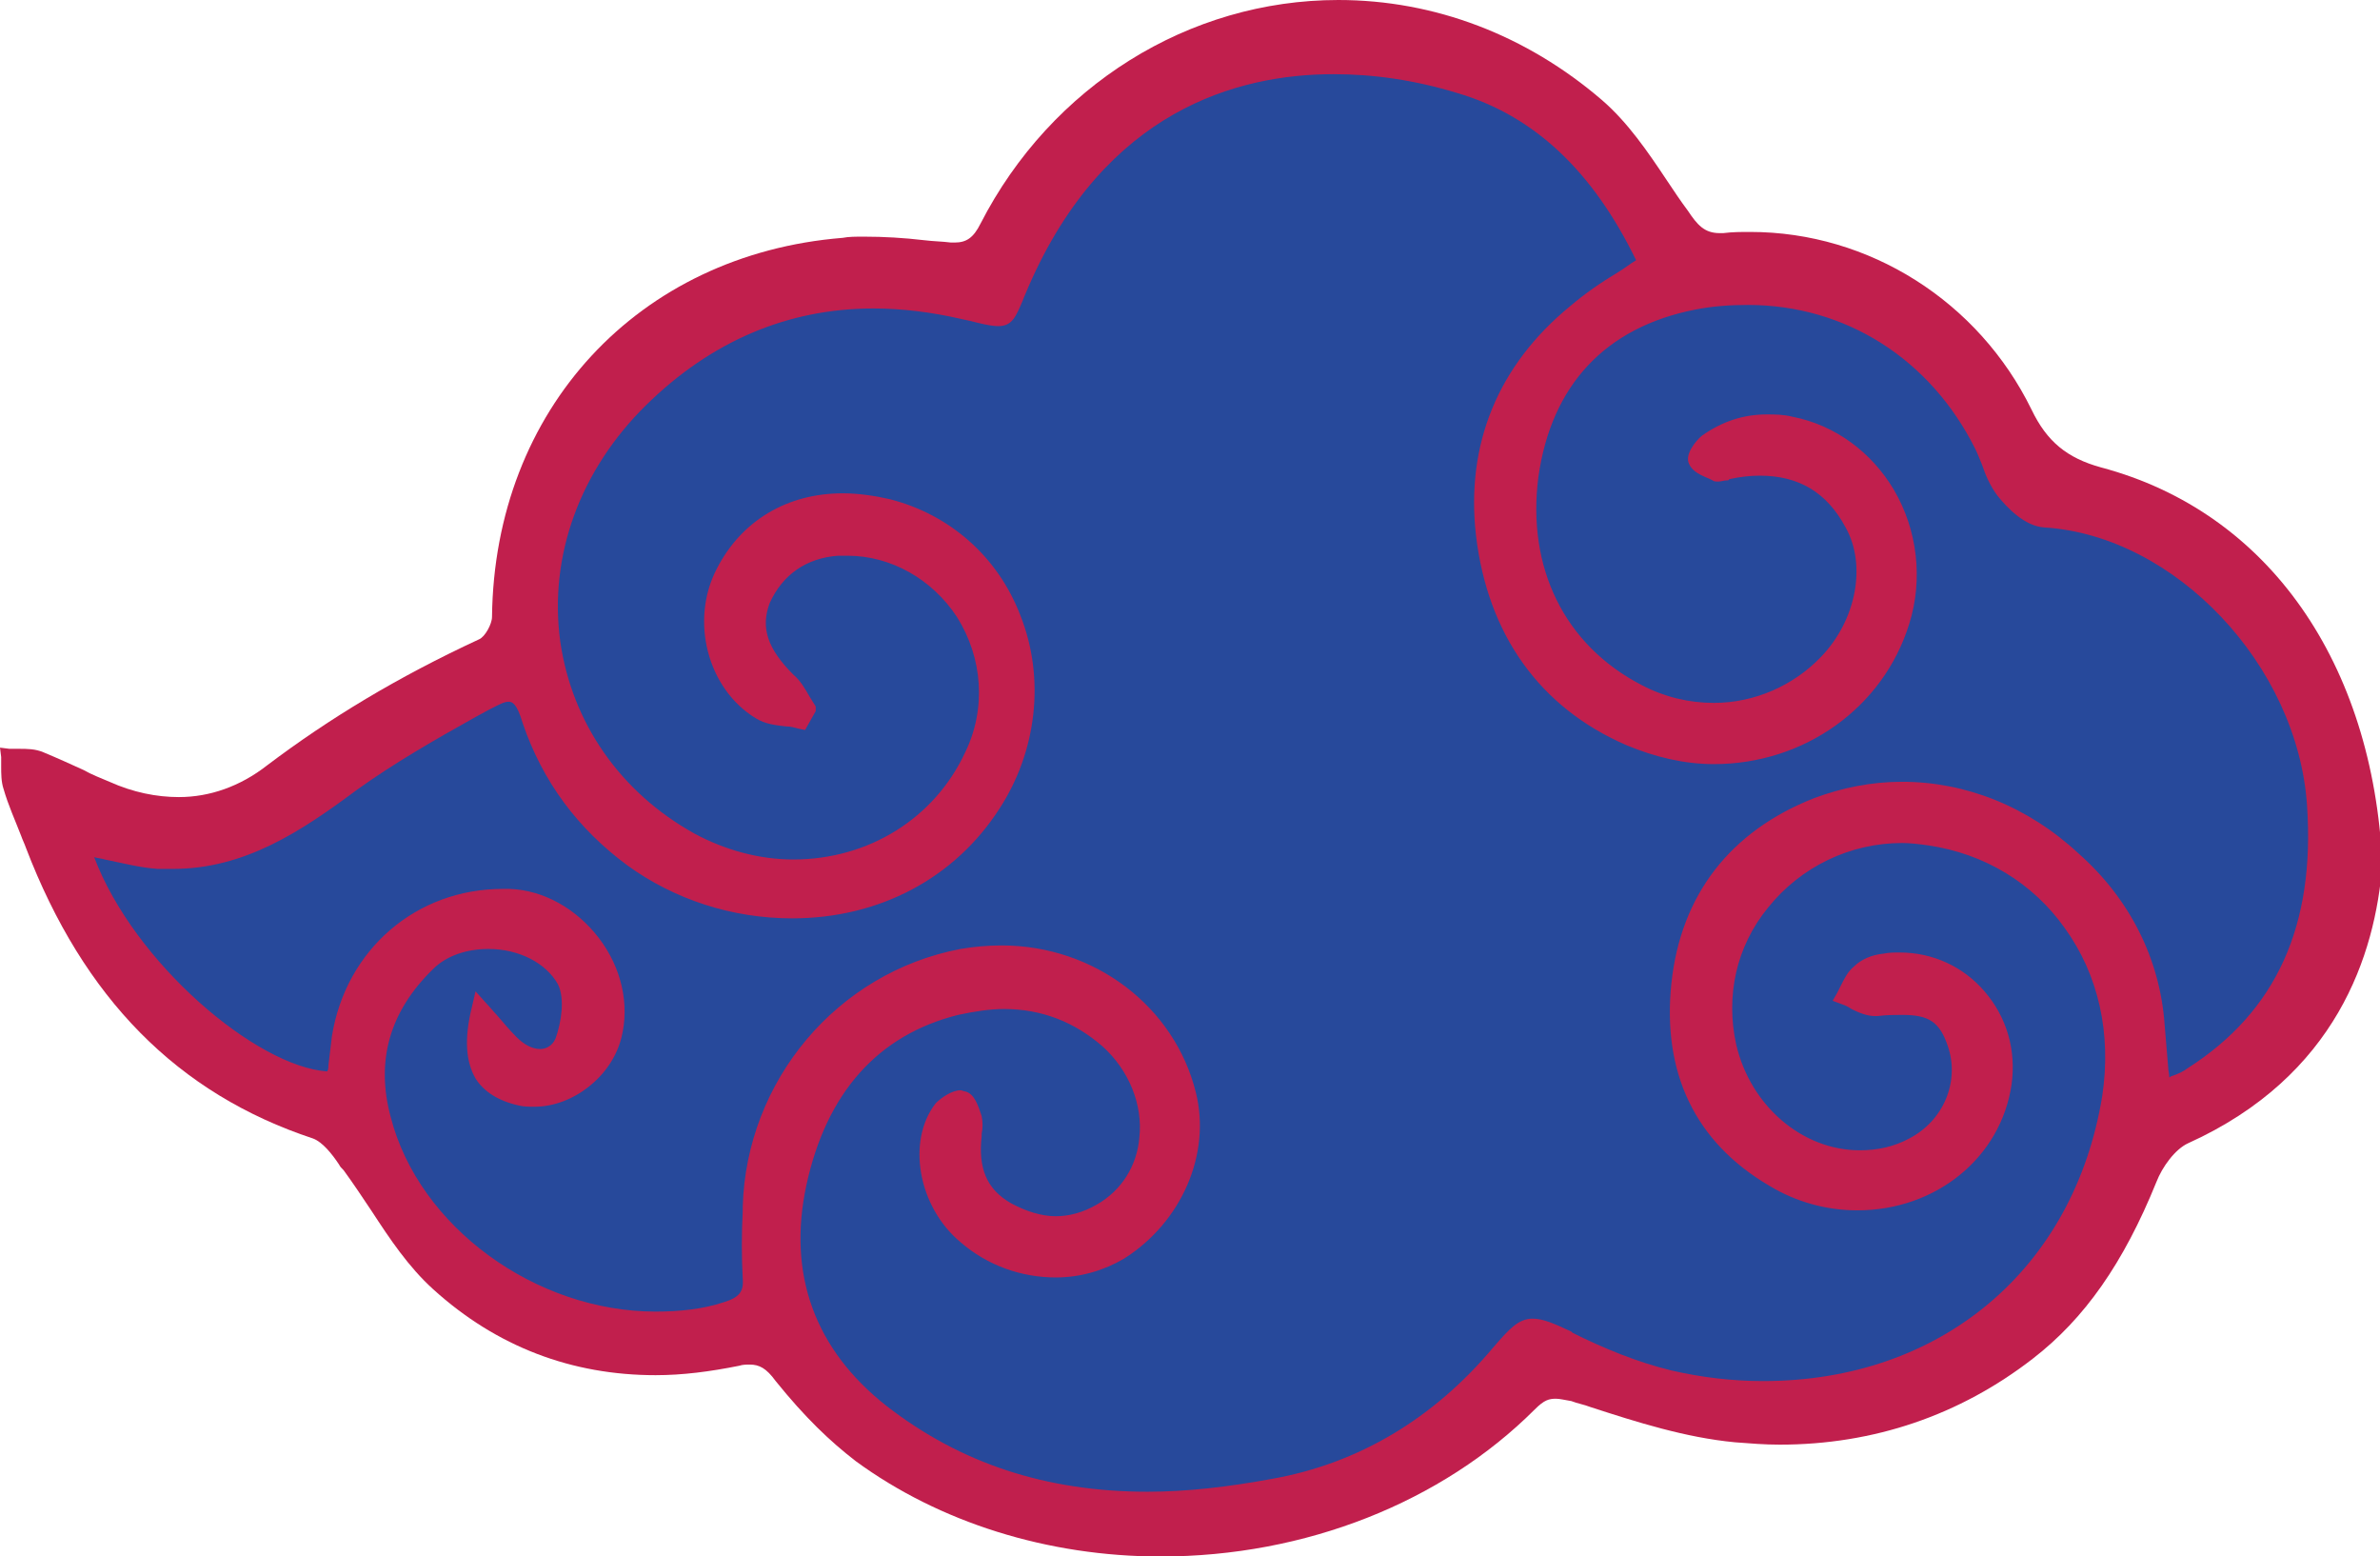
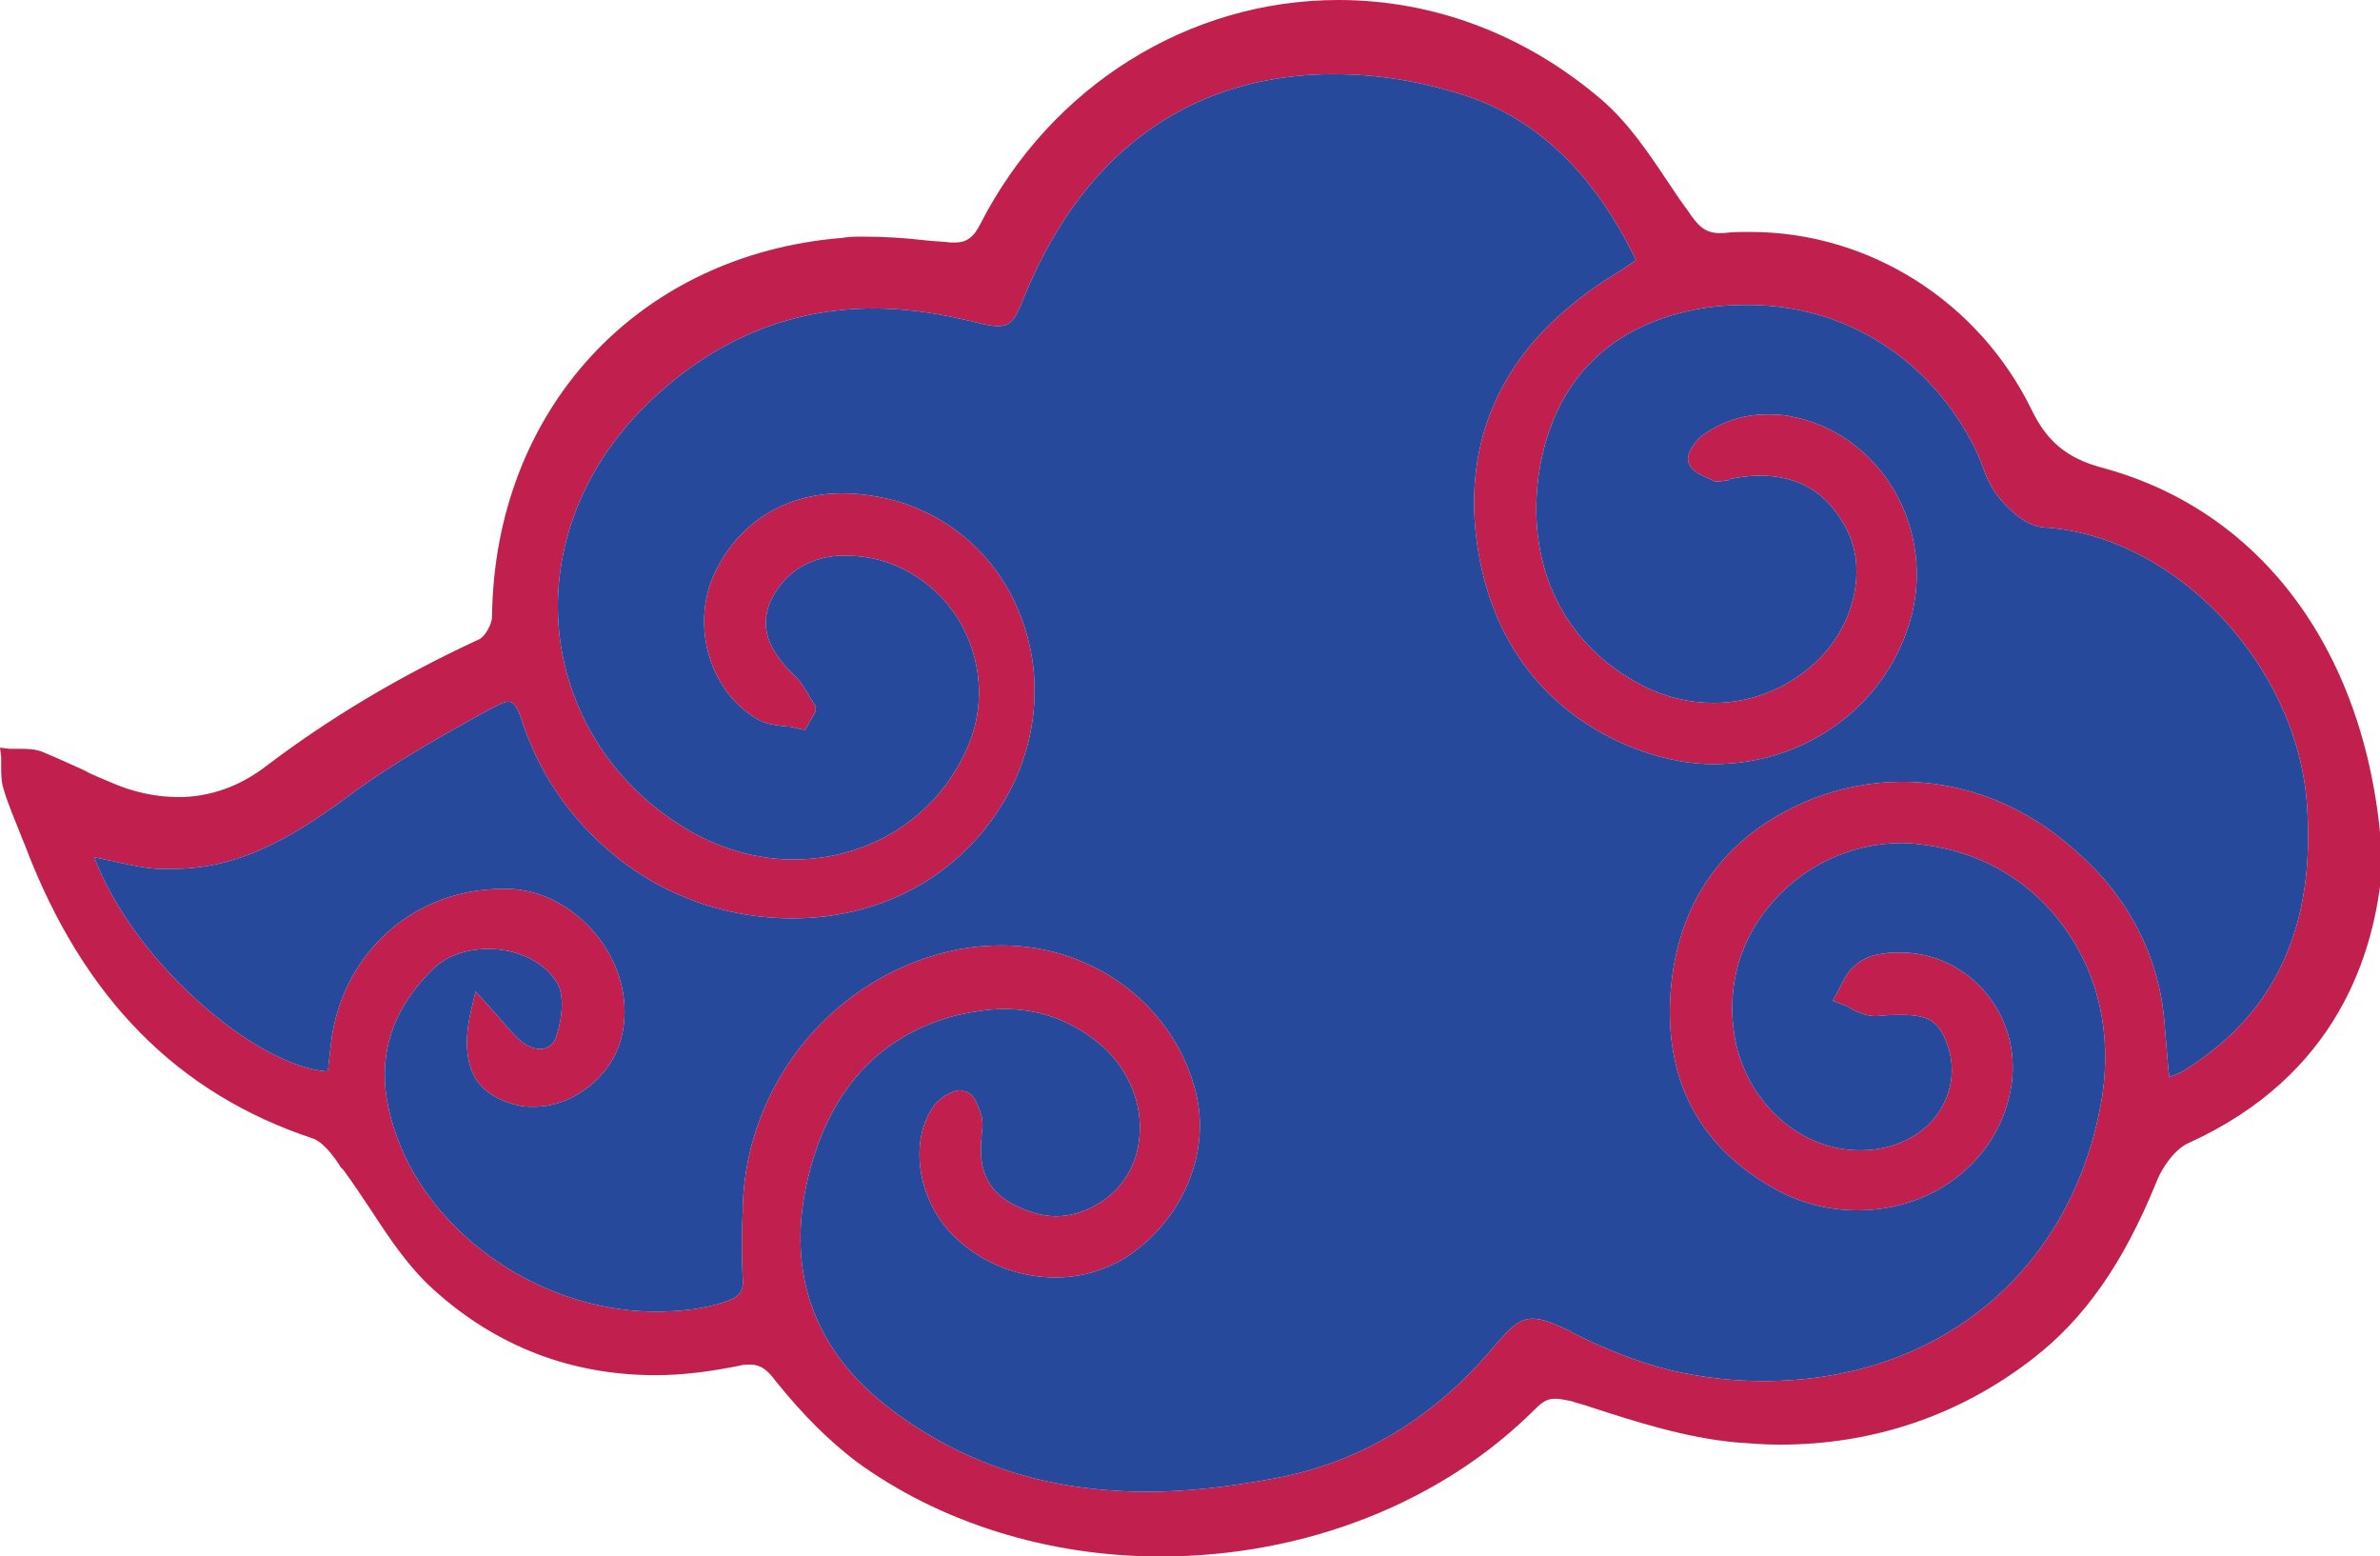
<svg xmlns="http://www.w3.org/2000/svg" version="1.1" id="Layer_1" x="0px" y="0px" viewBox="0 0 202.2 132.1" style="enable-background:new 0 0 202.2 132.1;" xml:space="preserve">
  <style type="text/css">
	.st0{fill:#C11F4D;}
	.st1{fill:#27499B;}
</style>
-   <g>
-     <path id="stroke_00000148622753585461635930000003192232159151066815_" class="st0" d="M178.5,39.7c-2.9-0.8-4.6-2.2-5.9-4.9   c-4.5-9.2-13.8-15.1-23.9-15.1c-0.8,0-1.5,0-2.3,0.1c-0.1,0-0.2,0-0.3,0c-1.3,0-1.9-0.7-2.7-1.9c-0.6-0.8-1.2-1.7-1.8-2.6   c-1.6-2.4-3.3-4.9-5.5-6.8C129.7,3,121.9,0,113.7,0C101,0,89.3,7.3,83.3,19c-0.6,1.2-1.2,1.6-2.2,1.6c-0.1,0-0.2,0-0.3,0   c-0.8-0.1-1.5-0.1-2.3-0.2c-1.7-0.2-3.4-0.3-5.1-0.3c-0.7,0-1.3,0-1.8,0.1c-17.4,1.4-29.6,14.6-29.8,32.2c0,0.6-0.6,1.7-1.1,1.9   C33.8,57.5,28,61,22.7,65c-2.3,1.8-4.9,2.7-7.5,2.7c-1.9,0-3.9-0.4-5.9-1.3c-0.7-0.3-1.5-0.6-2.2-1c-1.1-0.5-2.2-1-3.4-1.5   c-0.7-0.3-1.4-0.3-2.1-0.3c-0.3,0-0.6,0-0.8,0L0,63.5l0.1,0.8c0,0.2,0,0.5,0,0.8c0,0.6,0,1.3,0.2,1.9c0.4,1.4,1,2.7,1.5,4   c0.1,0.3,0.3,0.7,0.4,1c4.9,12.8,12.9,20.9,24.4,24.7c0.8,0.3,1.6,1.3,2.2,2.2c0.1,0.2,0.2,0.3,0.4,0.5c0.8,1.1,1.6,2.3,2.4,3.5   c1.5,2.3,3.1,4.7,5.2,6.6c5.4,4.9,11.8,7.3,18.9,7.3c2.3,0,4.6-0.3,7.1-0.8c0.3-0.1,0.6-0.1,0.9-0.1c0.8,0,1.4,0.3,2.2,1.4   c2.5,3.1,4.6,5.1,6.8,6.8c7.1,5.2,16.3,8.1,25.9,8.1c12.3,0,23.9-4.6,31.8-12.5c0.8-0.8,1.2-0.9,1.8-0.9c0.3,0,0.7,0.1,1.3,0.2   c0.5,0.2,1.1,0.3,1.6,0.5c4,1.3,8.1,2.6,12.3,3c1.3,0.1,2.5,0.2,3.8,0.2l0,0c8,0,15.3-2.5,21.5-7.3c4.4-3.4,7.7-8.1,10.5-15   c0.5-1.3,1.6-2.8,2.7-3.3c12.6-5.7,15.9-16,16.5-23.7l0,0C201.6,56.4,192.8,43.5,178.5,39.7z" />
-     <path id="fill_00000163071210895017766530000002235363948335888531_" class="st1" d="M161.6,66.4c-2.6,0-5.1,0.5-7.5,1.4   c-7.1,2.8-11.3,8.2-12.1,15.7c-0.8,7.6,2,13.5,8.3,17.2c2.3,1.4,4.9,2.1,7.5,2.1c6.7,0,12.2-4.5,13.1-10.7c0.4-2.9-0.4-5.7-2.3-7.9   c-1.8-2.1-4.4-3.3-7.2-3.3c-0.5,0-0.9,0-1.4,0.1c-1,0.1-1.9,0.5-2.5,1.1c-0.5,0.4-0.8,1-1.1,1.6c-0.1,0.2-0.2,0.4-0.3,0.6l-0.4,0.7   l0.8,0.3c0.3,0.1,0.5,0.2,0.8,0.4c0.6,0.3,1.3,0.6,2,0.6c0.1,0,0.2,0,0.2,0c0.8-0.1,1.5-0.1,2.1-0.1c2.3,0,3.2,0.6,3.9,2.7   c1,3-0.4,6.3-3.3,7.8c-1.3,0.7-2.7,1-4.2,1c-4.9,0-9.3-3.8-10.5-9c-0.9-4.1,0-8.3,2.7-11.6c2.8-3.5,7-5.5,11.4-5.5   c0.7,0,1.5,0.1,2.2,0.2c4.8,0.7,8.9,3.2,11.6,7c2.9,4,4,9,3.2,14.3c-2.4,14.7-13.7,24.2-28.8,24.2l0,0c-2.6,0-5.2-0.3-7.8-0.9   c-2.9-0.7-5.8-1.9-8.4-3.2l-0.1-0.1c-1.5-0.7-2.4-1.1-3.3-1.1c-1.2,0-2,0.9-3.3,2.4c-5.1,6.1-11.5,9.9-18.8,11.2   c-3.8,0.7-7.3,1.1-10.6,1.1c-8.6,0-15.9-2.4-22.2-7.3c-6.1-4.8-8.4-11.2-6.8-18.7c1.7-7.9,6.1-12.8,12.9-14.5   c1.4-0.3,2.7-0.5,3.9-0.5c3.2,0,6,1.1,8.4,3.2c2.2,2,3.4,4.9,3.1,7.7c-0.2,2.4-1.5,4.5-3.6,5.7c-1.2,0.7-2.4,1-3.5,1   c-1.2,0-2.5-0.4-3.8-1.1c-2.1-1.2-2.8-3-2.5-5.7v-0.2c0.1-0.5,0.1-1,0-1.5c-0.3-0.9-0.6-1.9-1.4-2.1c-0.1,0-0.3-0.1-0.4-0.1   c-0.7,0-1.6,0.6-2.1,1.1c-2.5,3.2-1.5,8.8,2.1,11.8c2.3,2,5.2,3,8.1,3c2.1,0,4.1-0.6,5.8-1.6c4.9-3.1,7.4-8.9,6.1-14.1   c-1.8-7.3-8.6-12.5-16.5-12.5c-1.2,0-2.3,0.1-3.5,0.3c-10.5,2-18.2,11.2-18.5,21.9v0.4c-0.1,1.9-0.1,3.8,0,5.7   c0.1,1.1-0.3,1.6-1.6,2c-1.8,0.6-3.8,0.8-5.8,0.8c-10.2,0-20.1-7.2-22.5-16.5c-1.3-4.8-0.1-9,3.6-12.6c1.1-1.1,2.8-1.7,4.7-1.7   c2.6,0,4.9,1.2,5.9,3c0.6,1.2,0.3,3.2-0.2,4.6c-0.3,0.7-0.9,0.9-1.3,0.9c-0.7,0-1.4-0.4-2-1c-0.6-0.6-1.1-1.2-1.7-1.9   c-0.3-0.3-0.6-0.7-0.9-1l-0.9-1l-0.3,1.3c-0.7,2.8-0.5,4.7,0.3,6.1c0.7,1.1,1.9,1.9,3.7,2.3c0.4,0.1,0.9,0.1,1.3,0.1   c3.3,0,6.6-2.6,7.4-5.9c0.7-2.8,0-5.9-1.9-8.4c-1.9-2.5-4.7-4.1-7.6-4.2c-0.2,0-0.4,0-0.6,0c-7.3,0-13.3,5.1-14.5,12.5   c-0.1,0.8-0.2,1.7-0.3,2.5c0,0.2,0,0.3-0.1,0.5c-6-0.4-16.4-9.2-19.8-18.2c0.3,0.1,0.6,0.1,0.9,0.2c1.5,0.3,3,0.7,4.5,0.8   c0.4,0,0.9,0,1.3,0c6.1,0,10.9-3.2,15.6-6.7c3.2-2.3,6.7-4.3,10.1-6.2l1.1-0.6c0.8-0.4,1.3-0.7,1.7-0.7c0.3,0,0.7,0.1,1.2,1.8   c1.7,5,4.7,9,8.9,12.1c4,2.9,8.9,4.5,14,4.5c7.4,0,13.8-3.4,17.6-9.3c3.2-4.9,3.9-11.1,1.8-16.4c-1.9-5-6-8.6-11.1-9.9   c-1.3-0.3-2.7-0.5-4-0.5c-4.7,0-8.6,2.3-10.7,6.4c-2.3,4.4-0.8,10.2,3.3,12.7c0.8,0.5,1.7,0.6,2.6,0.7c0.4,0,0.7,0.1,1.1,0.2   l0.5,0.1l0.9-1.6L69.3,60c-0.2-0.3-0.3-0.5-0.5-0.8c-0.4-0.7-0.8-1.4-1.4-1.9c-2.2-2.2-2.8-4-2-6.1c1.1-2.4,3.1-3.8,5.8-4   c0.3,0,0.5,0,0.8,0c3.7,0,7.2,2,9.3,5.2c2.2,3.5,2.5,7.8,0.7,11.5c-2.6,5.6-8.2,9.1-14.6,9.1c-2.9,0-5.8-0.8-8.4-2.2   c-6.3-3.5-10.4-9.4-11.4-16.3c-1-7.3,1.7-14.6,7.3-20.1c5.5-5.4,12-8.2,19.3-8.2c2.4,0,4.9,0.3,7.5,0.9c0.5,0.1,0.9,0.2,1.3,0.3   c0.8,0.2,1.4,0.3,1.8,0.3c1.2,0,1.5-0.8,2.1-2.2c0.1-0.3,0.3-0.7,0.5-1.2c6.5-14.9,17.7-18,25.9-18c3.4,0,6.9,0.5,10.5,1.6   c6.5,1.9,11.5,6.6,15.2,14.2c-0.5,0.3-1,0.7-1.5,1c-1.5,0.9-2.8,1.8-4.1,2.9c-6.1,5-8.9,11.7-8,19.5c1,8.4,5.4,14.6,12.8,17.8   c2.4,1,4.9,1.6,7.4,1.6c7.7,0,14.4-4.8,16.6-11.9c1.2-3.8,0.7-8-1.3-11.4c-1.9-3.2-5-5.5-8.6-6.2c-0.8-0.2-1.5-0.2-2.2-0.2   c-2,0-3.8,0.6-5.5,1.8c-0.5,0.4-1.5,1.6-1.1,2.4c0.3,0.7,1.1,1,1.8,1.3l0.2,0.1c0.1,0.1,0.3,0.1,0.5,0.1c0.2,0,0.5-0.1,0.7-0.1   c0.1,0,0.2,0,0.2-0.1c0.9-0.2,1.8-0.3,2.6-0.3c3.3,0,5.7,1.4,7.3,4.4c1.8,3.2,0.9,7.9-2.1,11c-2.3,2.4-5.6,3.9-9.1,3.9   c-2.1,0-4.2-0.5-6.1-1.5c-6.6-3.4-9.8-10-8.8-17.7c1.1-7.8,5.7-12.7,13.3-14.2c1.5-0.3,3-0.4,4.5-0.4c8.3,0,15.5,4.6,19.3,12.2   c0.2,0.4,0.4,0.9,0.6,1.4c0.3,0.9,0.7,1.8,1.3,2.6c0.8,1,2.3,2.6,4,2.7c11.1,0.7,21.5,11.7,22.3,23.6c0.7,10.2-2.6,17.5-10.1,22.3   c-0.4,0.3-0.8,0.5-1.4,0.7c-0.1,0-0.1,0.1-0.2,0.1c0-0.3-0.1-0.6-0.1-0.9c-0.1-1.2-0.2-2.4-0.3-3.6c-0.4-5.6-3-10.7-7.3-14.5   C172.3,68.5,167,66.4,161.6,66.4z" />
-   </g>
+   <path id="stroke" class="st0" d="M178.5,39.7c-2.9-0.8-4.6-2.2-5.9-4.9c-4.5-9.2-13.8-15.1-23.9-15.1c-0.8,0-1.5,0-2.3,0.1  c-0.1,0-0.2,0-0.3,0c-1.3,0-1.9-0.7-2.7-1.9c-0.6-0.8-1.2-1.7-1.8-2.6c-1.6-2.4-3.3-4.9-5.5-6.8C129.7,3,121.9,0,113.7,0  C101,0,89.3,7.3,83.3,19c-0.6,1.2-1.2,1.6-2.2,1.6c-0.1,0-0.2,0-0.3,0c-0.8-0.1-1.5-0.1-2.3-0.2c-1.7-0.2-3.4-0.3-5.1-0.3  c-0.7,0-1.3,0-1.8,0.1C54.2,21.6,42,34.8,41.8,52.4c0,0.6-0.6,1.7-1.1,1.9C33.8,57.5,28,61,22.7,65c-2.3,1.8-4.9,2.7-7.5,2.7  c-1.9,0-3.9-0.4-5.9-1.3c-0.7-0.3-1.5-0.6-2.2-1c-1.1-0.5-2.2-1-3.4-1.5c-0.7-0.3-1.4-0.3-2.1-0.3c-0.3,0-0.6,0-0.8,0L0,63.5  l0.1,0.8c0,0.2,0,0.5,0,0.8c0,0.6,0,1.3,0.2,1.9c0.4,1.4,1,2.7,1.5,4c0.1,0.3,0.3,0.7,0.4,1c4.9,12.8,12.9,20.9,24.4,24.7  c0.8,0.3,1.6,1.3,2.2,2.2c0.1,0.2,0.2,0.3,0.4,0.5c0.8,1.1,1.6,2.3,2.4,3.5c1.5,2.3,3.1,4.7,5.2,6.6c5.4,4.9,11.8,7.3,18.9,7.3  c2.3,0,4.6-0.3,7.1-0.8c0.3-0.1,0.6-0.1,0.9-0.1c0.8,0,1.4,0.3,2.2,1.4c2.5,3.1,4.6,5.1,6.8,6.8c7.1,5.2,16.3,8.1,25.9,8.1  c12.3,0,23.9-4.6,31.8-12.5c0.8-0.8,1.2-0.9,1.8-0.9c0.3,0,0.7,0.1,1.3,0.2c0.5,0.2,1.1,0.3,1.6,0.5c4,1.3,8.1,2.6,12.3,3  c1.3,0.1,2.5,0.2,3.8,0.2c8,0,15.3-2.5,21.5-7.3c4.4-3.4,7.7-8.1,10.5-15c0.5-1.3,1.6-2.8,2.7-3.3c12.6-5.7,15.9-16,16.5-23.7  C201.6,56.4,192.8,43.5,178.5,39.7z M185.9,90.7c-0.4,0.3-0.8,0.5-1.4,0.7c-0.1,0-0.1,0.1-0.2,0.1c0-0.3-0.1-0.6-0.1-0.9  c-0.1-1.2-0.2-2.4-0.3-3.6c-0.4-5.6-3-10.7-7.3-14.5c-4.3-4-9.6-6.1-15-6.1c-2.6,0-5.1,0.5-7.5,1.4C147,70.6,142.8,76,142,83.5  c-0.8,7.6,2,13.5,8.3,17.2c2.3,1.4,4.9,2.1,7.5,2.1c6.7,0,12.2-4.5,13.1-10.7c0.4-2.9-0.4-5.7-2.3-7.9c-1.8-2.1-4.4-3.3-7.2-3.3  c-0.5,0-0.9,0-1.4,0.1c-1,0.1-1.9,0.5-2.5,1.1c-0.5,0.4-0.8,1-1.1,1.6c-0.1,0.2-0.2,0.4-0.3,0.6l-0.4,0.7l0.8,0.3  c0.3,0.1,0.5,0.2,0.8,0.4c0.6,0.3,1.3,0.6,2,0.6c0.1,0,0.2,0,0.2,0c0.8-0.1,1.5-0.1,2.1-0.1c2.3,0,3.2,0.6,3.9,2.7  c1,3-0.4,6.3-3.3,7.8c-1.3,0.7-2.7,1-4.2,1c-4.9,0-9.3-3.8-10.5-9c-0.9-4.1,0-8.3,2.7-11.6c2.8-3.5,7-5.5,11.4-5.5  c0.7,0,1.5,0.1,2.2,0.2c4.8,0.7,8.9,3.2,11.6,7c2.9,4,4,9,3.2,14.3c-2.4,14.7-13.7,24.2-28.8,24.2c-2.6,0-5.2-0.3-7.8-0.9  c-2.9-0.7-5.8-1.9-8.4-3.2l-0.1-0.1c-1.5-0.7-2.4-1.1-3.3-1.1c-1.2,0-2,0.9-3.3,2.4c-5.1,6.1-11.5,9.9-18.8,11.2  c-3.8,0.7-7.3,1.1-10.6,1.1c-8.6,0-15.9-2.4-22.2-7.3c-6.1-4.8-8.4-11.2-6.8-18.7c1.7-7.9,6.1-12.8,12.9-14.5  c1.4-0.3,2.7-0.5,3.9-0.5c3.2,0,6,1.1,8.4,3.2c2.2,2,3.4,4.9,3.1,7.7c-0.2,2.4-1.5,4.5-3.6,5.7c-1.2,0.7-2.4,1-3.5,1  c-1.2,0-2.5-0.4-3.8-1.1c-2.1-1.2-2.8-3-2.5-5.7v-0.2c0.1-0.5,0.1-1,0-1.5c-0.3-0.9-0.6-1.9-1.4-2.1c-0.1,0-0.3-0.1-0.4-0.1  c-0.7,0-1.6,0.6-2.1,1.1c-2.5,3.2-1.5,8.8,2.1,11.8c2.3,2,5.2,3,8.1,3c2.1,0,4.1-0.6,5.8-1.6c4.9-3.1,7.4-8.9,6.1-14.1  c-1.8-7.3-8.6-12.5-16.5-12.5c-1.2,0-2.3,0.1-3.5,0.3c-10.5,2-18.2,11.2-18.5,21.9v0.4c-0.1,1.9-0.1,3.8,0,5.7  c0.1,1.1-0.3,1.6-1.6,2c-1.8,0.6-3.8,0.8-5.8,0.8c-10.2,0-20.1-7.2-22.5-16.5c-1.3-4.8-0.1-9,3.6-12.6c1.1-1.1,2.8-1.7,4.7-1.7  c2.6,0,4.9,1.2,5.9,3c0.6,1.2,0.3,3.2-0.2,4.6c-0.3,0.7-0.9,0.9-1.3,0.9c-0.7,0-1.4-0.4-2-1c-0.6-0.6-1.1-1.2-1.7-1.9  c-0.3-0.3-0.6-0.7-0.9-1l-0.9-1l-0.3,1.3c-0.7,2.8-0.5,4.7,0.3,6.1c0.7,1.1,1.9,1.9,3.7,2.3C44.5,94,45,94,45.4,94  c3.3,0,6.6-2.6,7.4-5.9c0.7-2.8,0-5.9-1.9-8.4c-1.9-2.5-4.7-4.1-7.6-4.2c-0.2,0-0.4,0-0.6,0c-7.3,0-13.3,5.1-14.5,12.5  c-0.1,0.8-0.2,1.7-0.3,2.5c0,0.2,0,0.3-0.1,0.5c-6-0.4-16.4-9.2-19.8-18.2c0.3,0.1,0.6,0.1,0.9,0.2c1.5,0.3,3,0.7,4.5,0.8  c0.4,0,0.9,0,1.3,0c6.1,0,10.9-3.2,15.6-6.7c3.2-2.3,6.7-4.3,10.1-6.2l1.1-0.6c0.8-0.4,1.3-0.7,1.7-0.7c0.3,0,0.7,0.1,1.2,1.8  c1.7,5,4.7,9,8.9,12.1c4,2.9,8.9,4.5,14,4.5c7.4,0,13.8-3.4,17.6-9.3c3.2-4.9,3.9-11.1,1.8-16.4c-1.9-5-6-8.6-11.1-9.9  c-1.3-0.3-2.7-0.5-4-0.5c-4.7,0-8.6,2.3-10.7,6.4c-2.3,4.4-0.8,10.2,3.3,12.7c0.8,0.5,1.7,0.6,2.6,0.7c0.4,0,0.7,0.1,1.1,0.2  l0.5,0.1l0.9-1.6V60c-0.2-0.3-0.3-0.5-0.5-0.8c-0.4-0.7-0.8-1.4-1.4-1.9c-2.2-2.2-2.8-4-2-6.1c1.1-2.4,3.1-3.8,5.8-4  c0.3,0,0.5,0,0.8,0c3.7,0,7.2,2,9.3,5.2c2.2,3.5,2.5,7.8,0.7,11.5c-2.6,5.6-8.2,9.1-14.6,9.1c-2.9,0-5.8-0.8-8.4-2.2  c-6.3-3.5-10.4-9.4-11.4-16.3c-1-7.3,1.7-14.6,7.3-20.1c5.5-5.4,12-8.2,19.3-8.2c2.4,0,4.9,0.3,7.5,0.9c0.5,0.1,0.9,0.2,1.3,0.3  c0.8,0.2,1.4,0.3,1.8,0.3c1.2,0,1.5-0.8,2.1-2.2c0.1-0.3,0.3-0.7,0.5-1.2c6.5-14.9,17.7-18,25.9-18c3.4,0,6.9,0.5,10.5,1.6  c6.5,1.9,11.5,6.6,15.2,14.2c-0.5,0.3-1,0.7-1.5,1c-1.5,0.9-2.8,1.8-4.1,2.9c-6.1,5-8.9,11.7-8,19.5c1,8.4,5.4,14.6,12.8,17.8  c2.4,1,4.9,1.6,7.4,1.6c7.7,0,14.4-4.8,16.6-11.9c1.2-3.8,0.7-8-1.3-11.4c-1.9-3.2-5-5.5-8.6-6.2c-0.8-0.2-1.5-0.2-2.2-0.2  c-2,0-3.8,0.6-5.5,1.8c-0.5,0.4-1.5,1.6-1.1,2.4c0.3,0.7,1.1,1,1.8,1.3l0.2,0.1c0.1,0.1,0.3,0.1,0.5,0.1s0.5-0.1,0.7-0.1  c0.1,0,0.2,0,0.2-0.1c0.9-0.2,1.8-0.3,2.6-0.3c3.3,0,5.7,1.4,7.3,4.4c1.8,3.2,0.9,7.9-2.1,11c-2.3,2.4-5.6,3.9-9.1,3.9  c-2.1,0-4.2-0.5-6.1-1.5c-6.6-3.4-9.8-10-8.8-17.7c1.1-7.8,5.7-12.7,13.3-14.2c1.5-0.3,3-0.4,4.5-0.4c8.3,0,15.5,4.6,19.3,12.2  c0.2,0.4,0.4,0.9,0.6,1.4c0.3,0.9,0.7,1.8,1.3,2.6c0.8,1,2.3,2.6,4,2.7c11.1,0.7,21.5,11.7,22.3,23.6  C196.7,78.6,193.4,85.9,185.9,90.7z" />
+   <path id="fill" class="st1" d="M185.9,90.7c-0.4,0.3-0.8,0.5-1.4,0.7c-0.1,0-0.1,0.1-0.2,0.1c0-0.3-0.1-0.6-0.1-0.9  c-0.1-1.2-0.2-2.4-0.3-3.6c-0.4-5.6-3-10.7-7.3-14.5c-4.3-4-9.6-6.1-15-6.1c-2.6,0-5.1,0.5-7.5,1.4C147,70.6,142.8,76,142,83.5  c-0.8,7.6,2,13.5,8.3,17.2c2.3,1.4,4.9,2.1,7.5,2.1c6.7,0,12.2-4.5,13.1-10.7c0.4-2.9-0.4-5.7-2.3-7.9c-1.8-2.1-4.4-3.3-7.2-3.3  c-0.5,0-0.9,0-1.4,0.1c-1,0.1-1.9,0.5-2.5,1.1c-0.5,0.4-0.8,1-1.1,1.6c-0.1,0.2-0.2,0.4-0.3,0.6l-0.4,0.7l0.8,0.3  c0.3,0.1,0.5,0.2,0.8,0.4c0.6,0.3,1.3,0.6,2,0.6c0.1,0,0.2,0,0.2,0c0.8-0.1,1.5-0.1,2.1-0.1c2.3,0,3.2,0.6,3.9,2.7  c1,3-0.4,6.3-3.3,7.8c-1.3,0.7-2.7,1-4.2,1c-4.9,0-9.3-3.8-10.5-9c-0.9-4.1,0-8.3,2.7-11.6c2.8-3.5,7-5.5,11.4-5.5  c0.7,0,1.5,0.1,2.2,0.2c4.8,0.7,8.9,3.2,11.6,7c2.9,4,4,9,3.2,14.3c-2.4,14.7-13.7,24.2-28.8,24.2c-2.6,0-5.2-0.3-7.8-0.9  c-2.9-0.7-5.8-1.9-8.4-3.2l-0.1-0.1c-1.5-0.7-2.4-1.1-3.3-1.1c-1.2,0-2,0.9-3.3,2.4c-5.1,6.1-11.5,9.9-18.8,11.2  c-3.8,0.7-7.3,1.1-10.6,1.1c-8.6,0-15.9-2.4-22.2-7.3c-6.1-4.8-8.4-11.2-6.8-18.7c1.7-7.9,6.1-12.8,12.9-14.5  c1.4-0.3,2.7-0.5,3.9-0.5c3.2,0,6,1.1,8.4,3.2c2.2,2,3.4,4.9,3.1,7.7c-0.2,2.4-1.5,4.5-3.6,5.7c-1.2,0.7-2.4,1-3.5,1  c-1.2,0-2.5-0.4-3.8-1.1c-2.1-1.2-2.8-3-2.5-5.7v-0.2c0.1-0.5,0.1-1,0-1.5c-0.3-0.9-0.6-1.9-1.4-2.1c-0.1,0-0.3-0.1-0.4-0.1  c-0.7,0-1.6,0.6-2.1,1.1c-2.5,3.2-1.5,8.8,2.1,11.8c2.3,2,5.2,3,8.1,3c2.1,0,4.1-0.6,5.8-1.6c4.9-3.1,7.4-8.9,6.1-14.1  c-1.8-7.3-8.6-12.5-16.5-12.5c-1.2,0-2.3,0.1-3.5,0.3c-10.5,2-18.2,11.2-18.5,21.9v0.4c-0.1,1.9-0.1,3.8,0,5.7  c0.1,1.1-0.3,1.6-1.6,2c-1.8,0.6-3.8,0.8-5.8,0.8c-10.2,0-20.1-7.2-22.5-16.5c-1.3-4.8-0.1-9,3.6-12.6c1.1-1.1,2.8-1.7,4.7-1.7  c2.6,0,4.9,1.2,5.9,3c0.6,1.2,0.3,3.2-0.2,4.6c-0.3,0.7-0.9,0.9-1.3,0.9c-0.7,0-1.4-0.4-2-1c-0.6-0.6-1.1-1.2-1.7-1.9  c-0.3-0.3-0.6-0.7-0.9-1l-0.9-1l-0.3,1.3c-0.7,2.8-0.5,4.7,0.3,6.1c0.7,1.1,1.9,1.9,3.7,2.3C44.5,94,45,94,45.4,94  c3.3,0,6.6-2.6,7.4-5.9c0.7-2.8,0-5.9-1.9-8.4c-1.9-2.5-4.7-4.1-7.6-4.2c-0.2,0-0.4,0-0.6,0c-7.3,0-13.3,5.1-14.5,12.5  c-0.1,0.8-0.2,1.7-0.3,2.5c0,0.2,0,0.3-0.1,0.5c-6-0.4-16.4-9.2-19.8-18.2c0.3,0.1,0.6,0.1,0.9,0.2c1.5,0.3,3,0.7,4.5,0.8  c0.4,0,0.9,0,1.3,0c6.1,0,10.9-3.2,15.6-6.7c3.2-2.3,6.7-4.3,10.1-6.2l1.1-0.6c0.8-0.4,1.3-0.7,1.7-0.7c0.3,0,0.7,0.1,1.2,1.8  c1.7,5,4.7,9,8.9,12.1c4,2.9,8.9,4.5,14,4.5c7.4,0,13.8-3.4,17.6-9.3c3.2-4.9,3.9-11.1,1.8-16.4c-1.9-5-6-8.6-11.1-9.9  c-1.3-0.3-2.7-0.5-4-0.5c-4.7,0-8.6,2.3-10.7,6.4c-2.3,4.4-0.8,10.2,3.3,12.7c0.8,0.5,1.7,0.6,2.6,0.7c0.4,0,0.7,0.1,1.1,0.2  l0.5,0.1l0.9-1.6V60c-0.2-0.3-0.3-0.5-0.5-0.8c-0.4-0.7-0.8-1.4-1.4-1.9c-2.2-2.2-2.8-4-2-6.1c1.1-2.4,3.1-3.8,5.8-4  c0.3,0,0.5,0,0.8,0c3.7,0,7.2,2,9.3,5.2c2.2,3.5,2.5,7.8,0.7,11.5c-2.6,5.6-8.2,9.1-14.6,9.1c-2.9,0-5.8-0.8-8.4-2.2  c-6.3-3.5-10.4-9.4-11.4-16.3c-1-7.3,1.7-14.6,7.3-20.1c5.5-5.4,12-8.2,19.3-8.2c2.4,0,4.9,0.3,7.5,0.9c0.5,0.1,0.9,0.2,1.3,0.3  c0.8,0.2,1.4,0.3,1.8,0.3c1.2,0,1.5-0.8,2.1-2.2c0.1-0.3,0.3-0.7,0.5-1.2c6.5-14.9,17.7-18,25.9-18c3.4,0,6.9,0.5,10.5,1.6  c6.5,1.9,11.5,6.6,15.2,14.2c-0.5,0.3-1,0.7-1.5,1c-1.5,0.9-2.8,1.8-4.1,2.9c-6.1,5-8.9,11.7-8,19.5c1,8.4,5.4,14.6,12.8,17.8  c2.4,1,4.9,1.6,7.4,1.6c7.7,0,14.4-4.8,16.6-11.9c1.2-3.8,0.7-8-1.3-11.4c-1.9-3.2-5-5.5-8.6-6.2c-0.8-0.2-1.5-0.2-2.2-0.2  c-2,0-3.8,0.6-5.5,1.8c-0.5,0.4-1.5,1.6-1.1,2.4c0.3,0.7,1.1,1,1.8,1.3l0.2,0.1c0.1,0.1,0.3,0.1,0.5,0.1s0.5-0.1,0.7-0.1  c0.1,0,0.2,0,0.2-0.1c0.9-0.2,1.8-0.3,2.6-0.3c3.3,0,5.7,1.4,7.3,4.4c1.8,3.2,0.9,7.9-2.1,11c-2.3,2.4-5.6,3.9-9.1,3.9  c-2.1,0-4.2-0.5-6.1-1.5c-6.6-3.4-9.8-10-8.8-17.7c1.1-7.8,5.7-12.7,13.3-14.2c1.5-0.3,3-0.4,4.5-0.4c8.3,0,15.5,4.6,19.3,12.2  c0.2,0.4,0.4,0.9,0.6,1.4c0.3,0.9,0.7,1.8,1.3,2.6c0.8,1,2.3,2.6,4,2.7c11.1,0.7,21.5,11.7,22.3,23.6  C196.7,78.6,193.4,85.9,185.9,90.7z" />
</svg>
